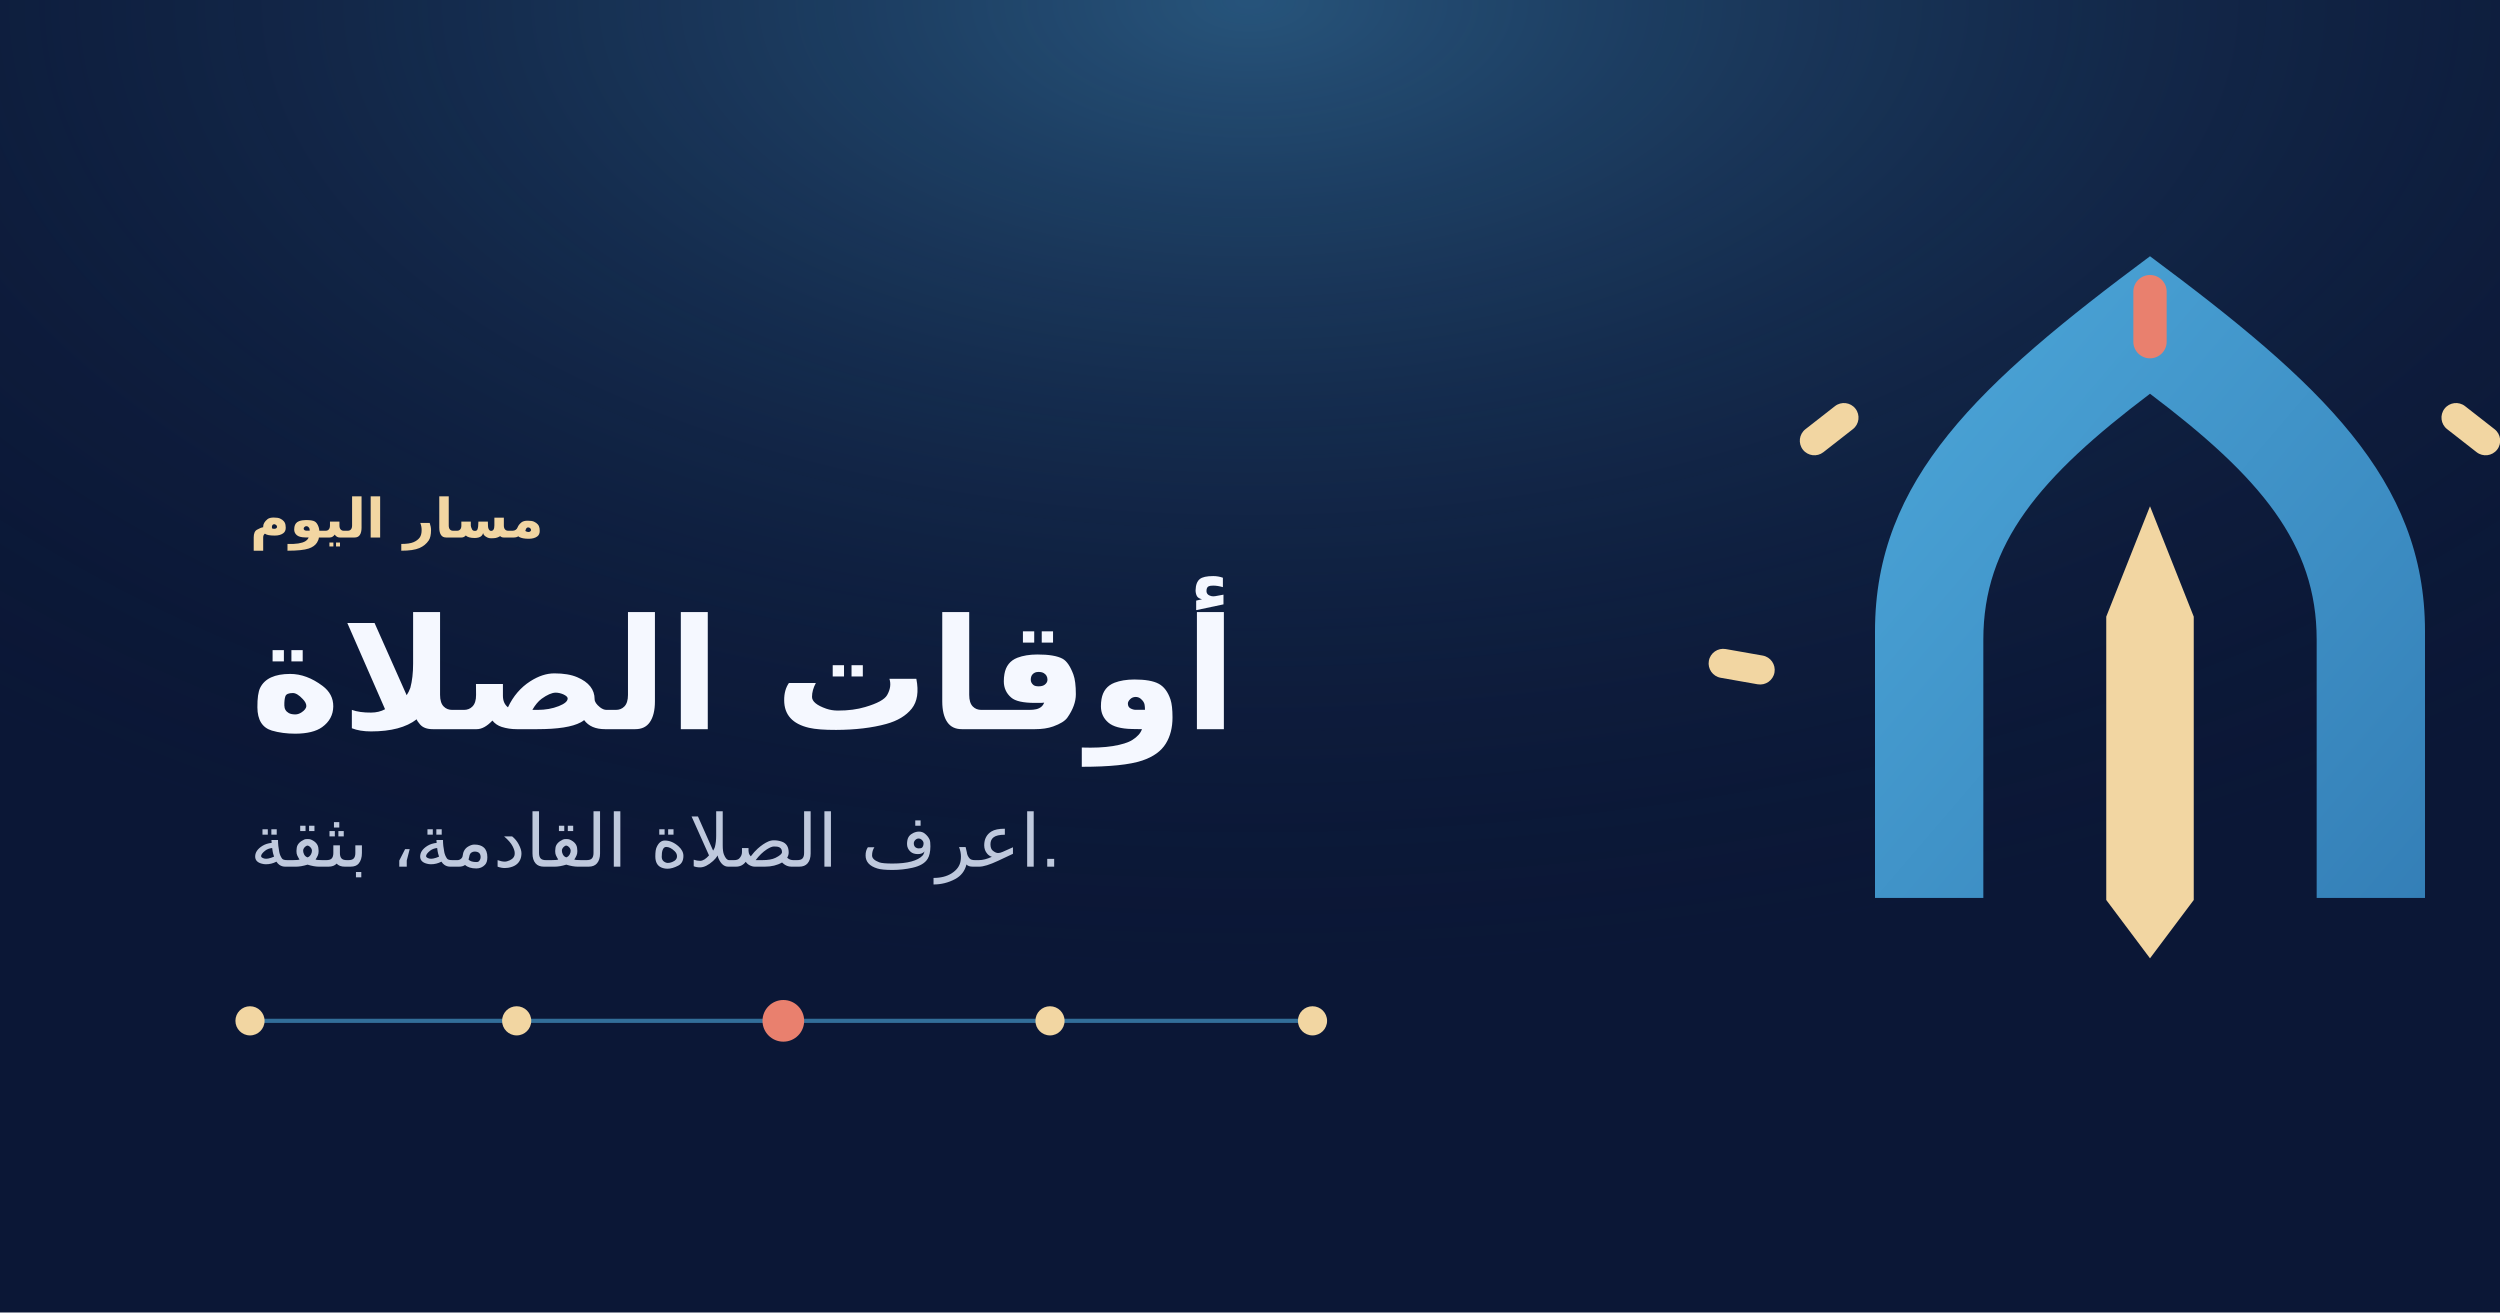
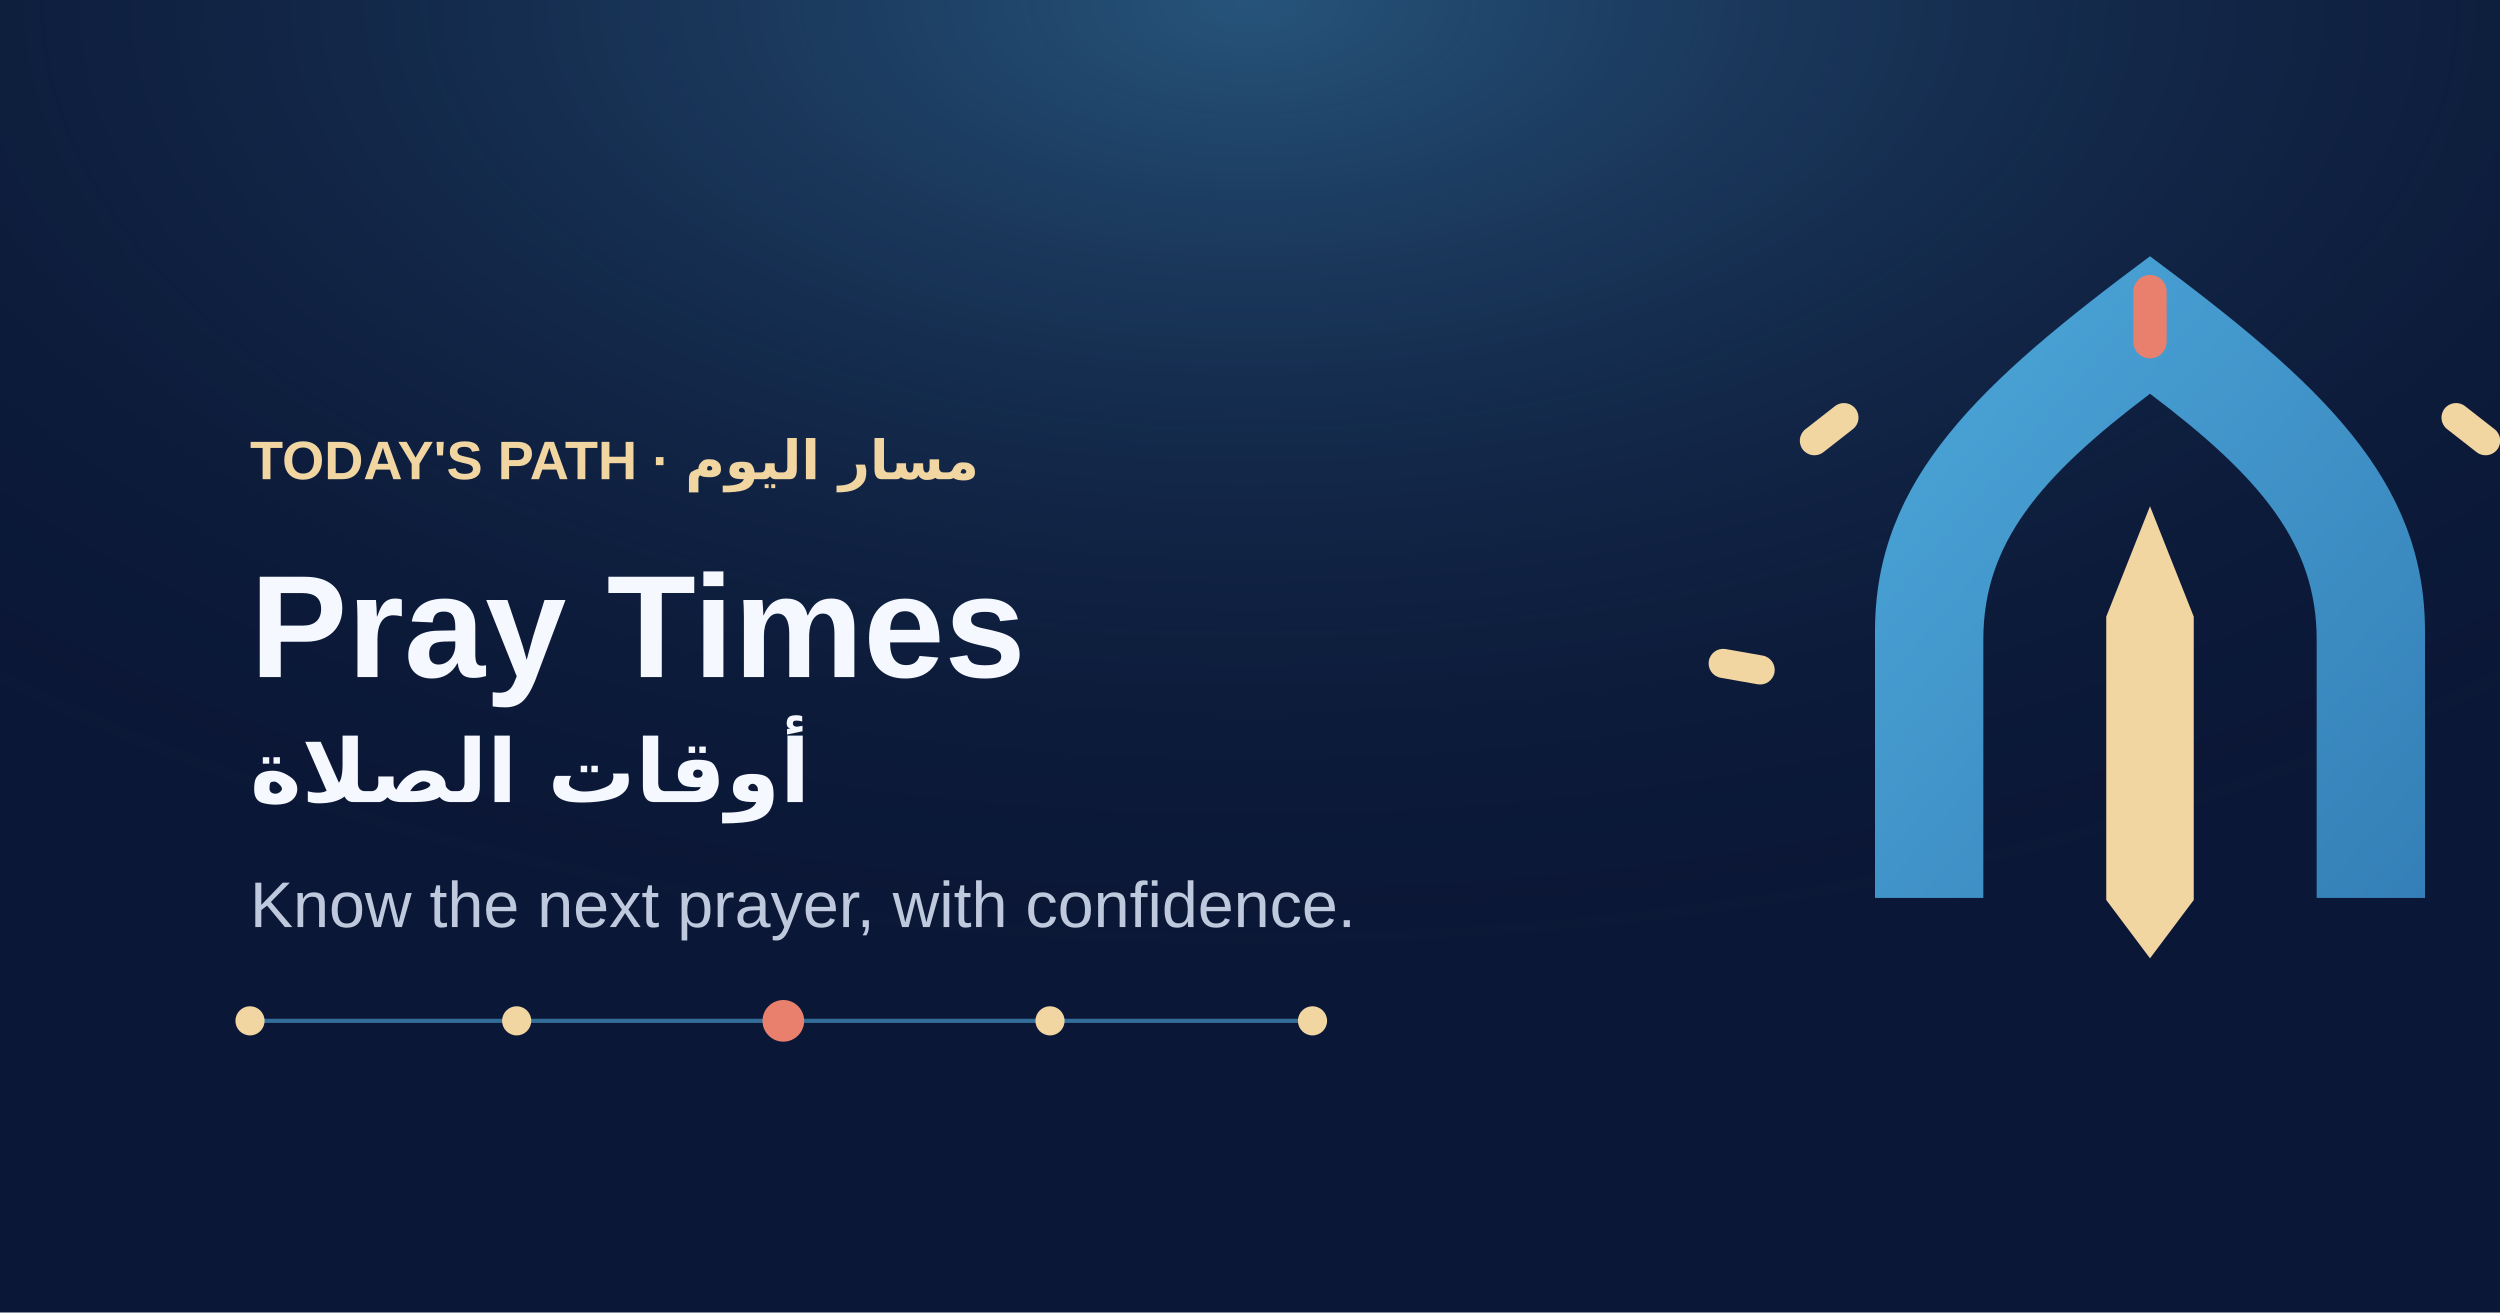
<svg xmlns="http://www.w3.org/2000/svg" width="1200" height="630" viewBox="0 0 1200 630" role="img" aria-labelledby="title desc">
  <defs>
    <linearGradient id="sky" x1="0" x2="1" y1="0" y2="1">
      <stop stop-color="#4DA8DA" />
      <stop offset="1" stop-color="#347FB7" />
    </linearGradient>
    <radialGradient id="glow" cx="50%" cy="0%" r="75%">
      <stop stop-color="#4DA8DA" stop-opacity=".42" />
      <stop offset="1" stop-color="#0B1736" stop-opacity="0" />
    </radialGradient>
  </defs>
  <rect width="1200" height="630" fill="#0B1736" />
  <rect width="1200" height="630" fill="url(#glow)" />
  <g transform="translate(810 111)">
    <path d="M90 320V192c0-73 50-119 132-180 82 61 132 107 132 180v128h-52V196c0-46-27-78-80-118-53 40-80 72-80 118v124Z" fill="url(#sky)" />
    <path d="M222 132l-21 53v136l21 28 21-28V185Z" fill="#F2D6A2" />
    <g fill="#F2D6A2">
      <rect x="52" y="88" width="32" height="14" rx="7" transform="rotate(-38 68 95)" />
      <rect x="360" y="88" width="32" height="14" rx="7" transform="rotate(38 376 95)" />
      <rect x="10" y="202" width="32" height="14" rx="7" transform="rotate(10 26 209)" />
      <rect x="402" y="202" width="32" height="14" rx="7" transform="rotate(-10 418 209)" />
    </g>
    <rect x="214" y="21" width="16" height="40" rx="8" fill="#E9806E" />
  </g>
-   <text x="120" y="258" fill="#F2D6A2" font-family="Tahoma, Arial, sans-serif" font-size="26" font-weight="700">مسار اليوم</text>
-   <text x="120" y="350" fill="#F5F8FF" font-family="Tahoma, Arial, sans-serif" font-size="74" font-weight="700">أوقات الصلاة</text>
-   <text x="120" y="416" fill="#BFC9DD" font-family="Tahoma, Arial, sans-serif" font-size="35">اعرف الصلاة القادمة، بثقة.</text>
+   <text x="120" y="230" fill="#F2D6A2" font-family="Tahoma, Arial, sans-serif" font-size="26" font-weight="700">TODAY'S PATH · مسار اليوم</text>
+   <text x="120" y="325" fill="#F5F8FF" font-family="Tahoma, Arial, sans-serif" font-size="70" font-weight="700">Pray Times</text>
+   <text x="120" y="385" fill="#F5F8FF" font-family="Tahoma, Arial, sans-serif" font-size="42" font-weight="700">أوقات الصلاة</text>
+   <text x="120" y="445" fill="#BFC9DD" font-family="Tahoma, Arial, sans-serif" font-size="31">Know the next prayer, with confidence.</text>
  <path d="M120 490H630" stroke="#4DA8DA" stroke-width="2" opacity=".6" />
  <g fill="#F2D6A2">
    <circle cx="120" cy="490" r="7" />
    <circle cx="248" cy="490" r="7" />
    <circle cx="376" cy="490" r="10" fill="#E9806E" />
    <circle cx="504" cy="490" r="7" />
    <circle cx="630" cy="490" r="7" />
  </g>
</svg>
